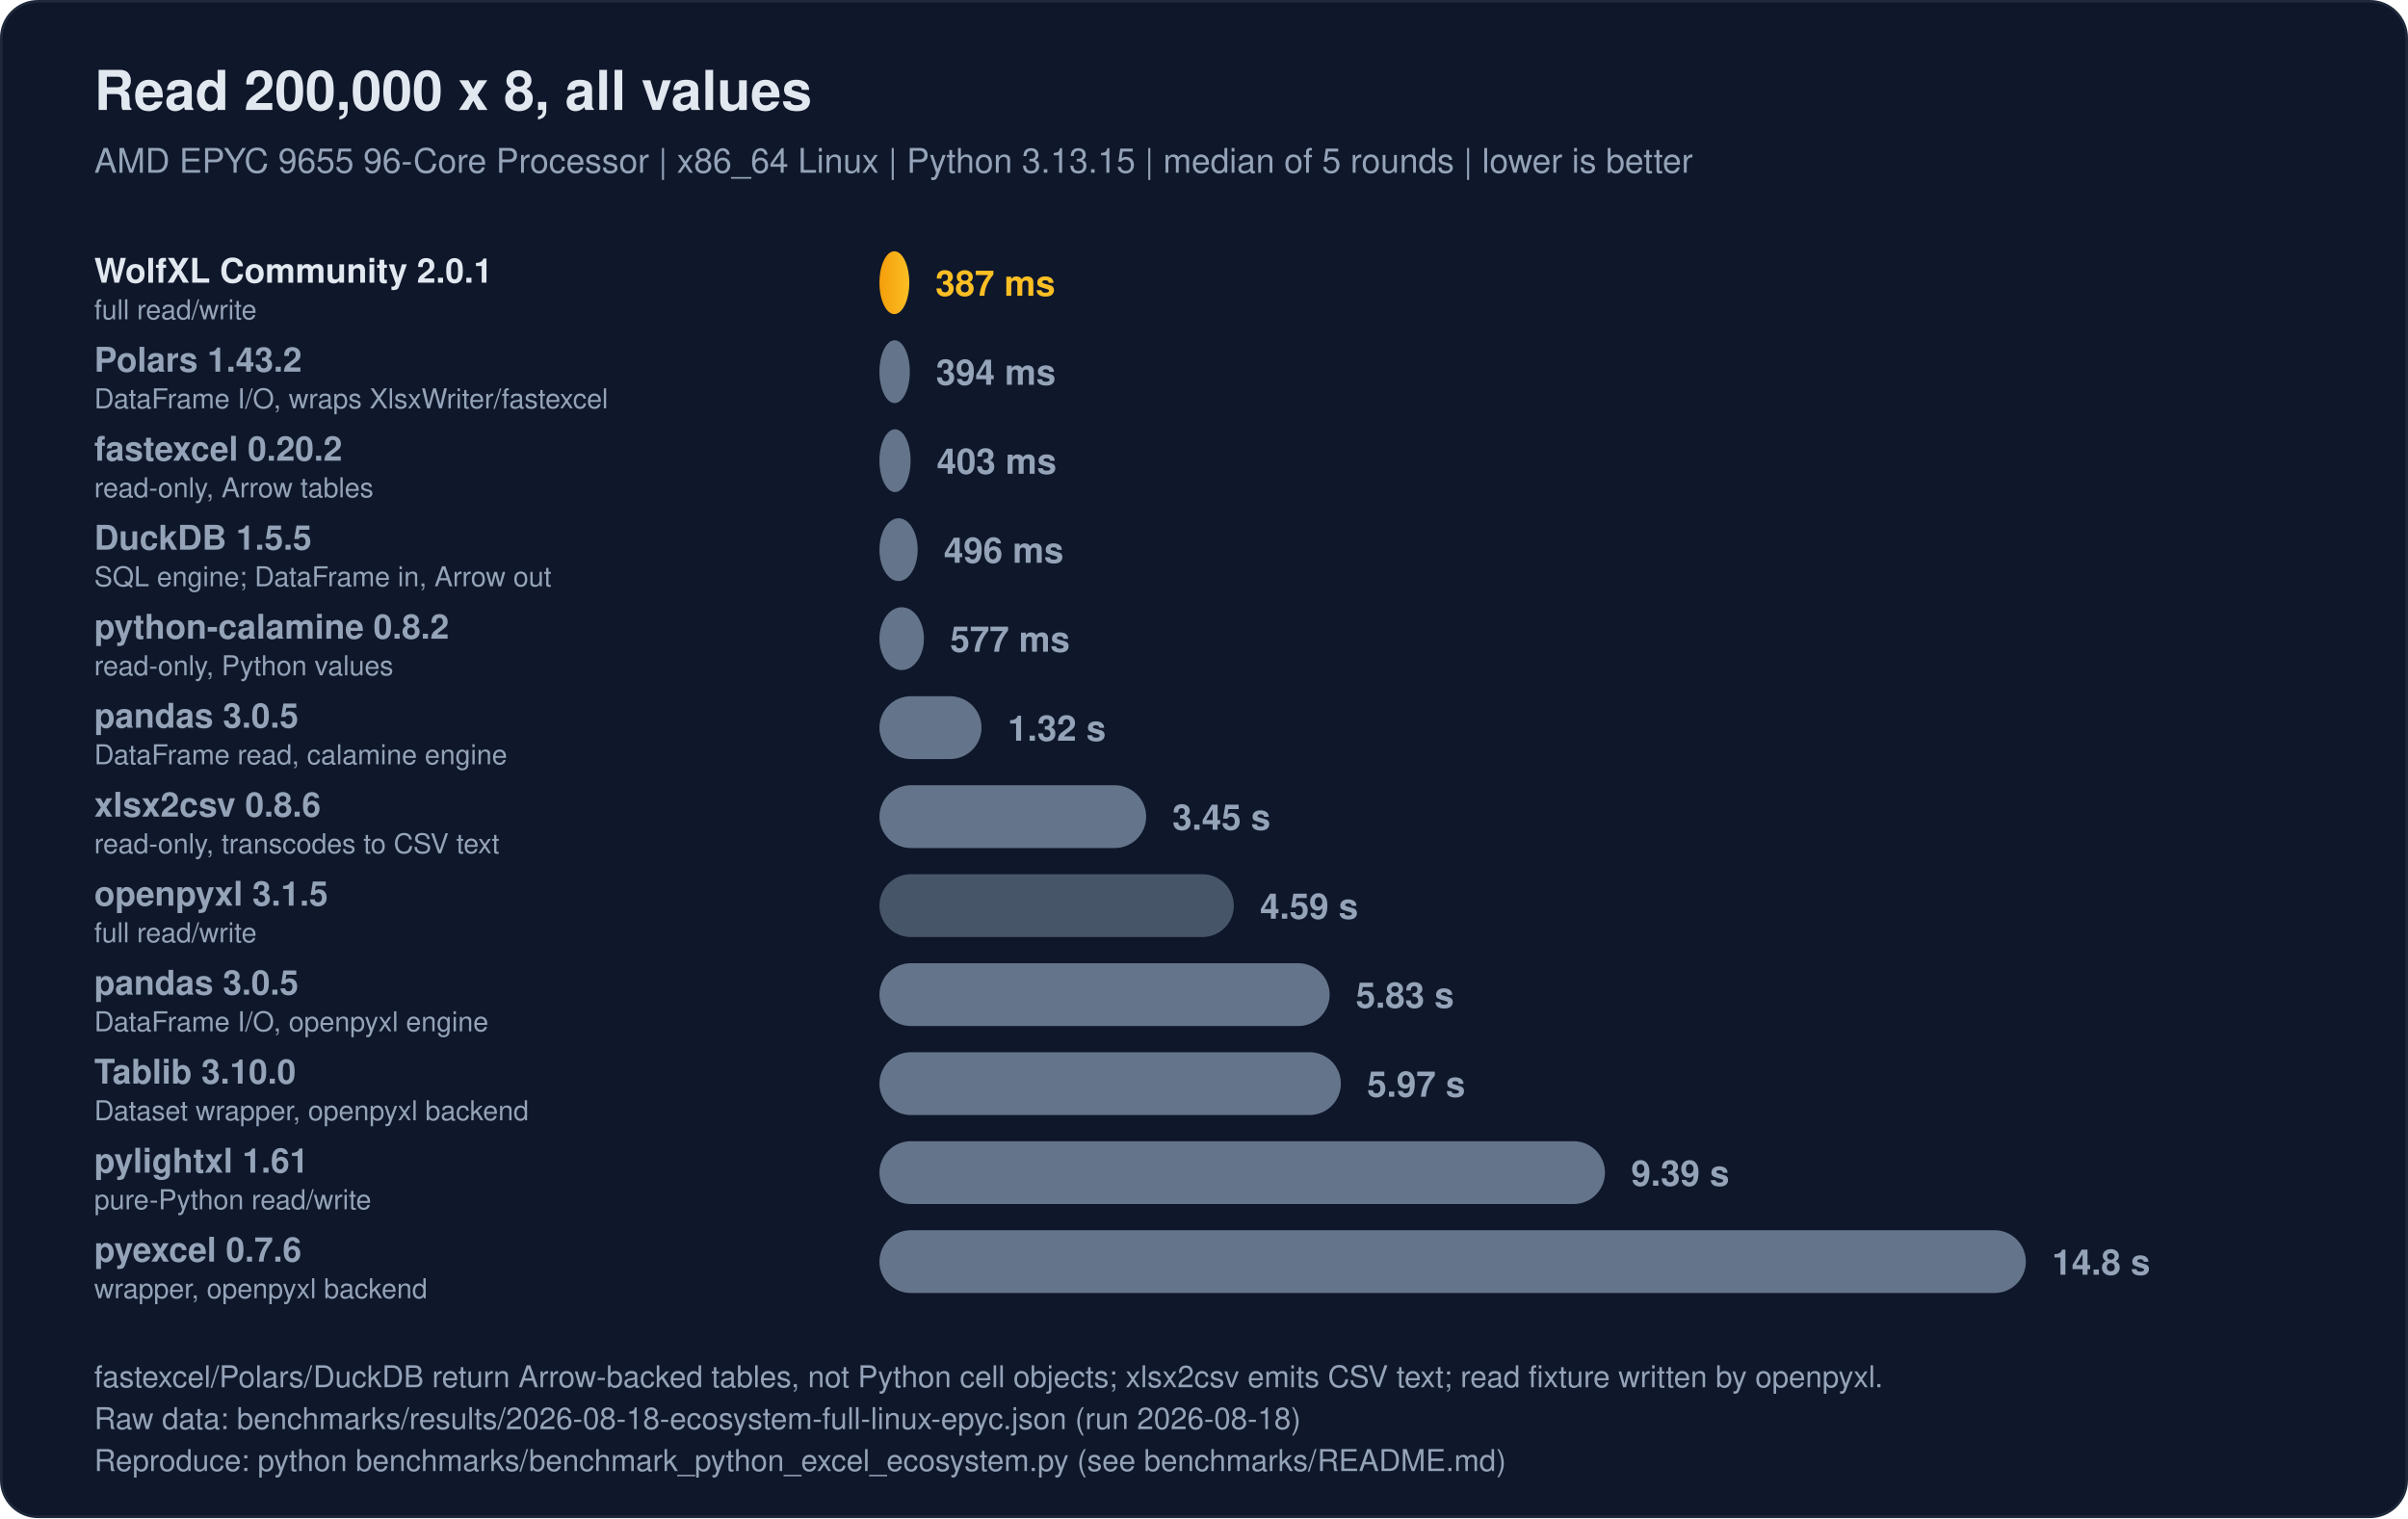
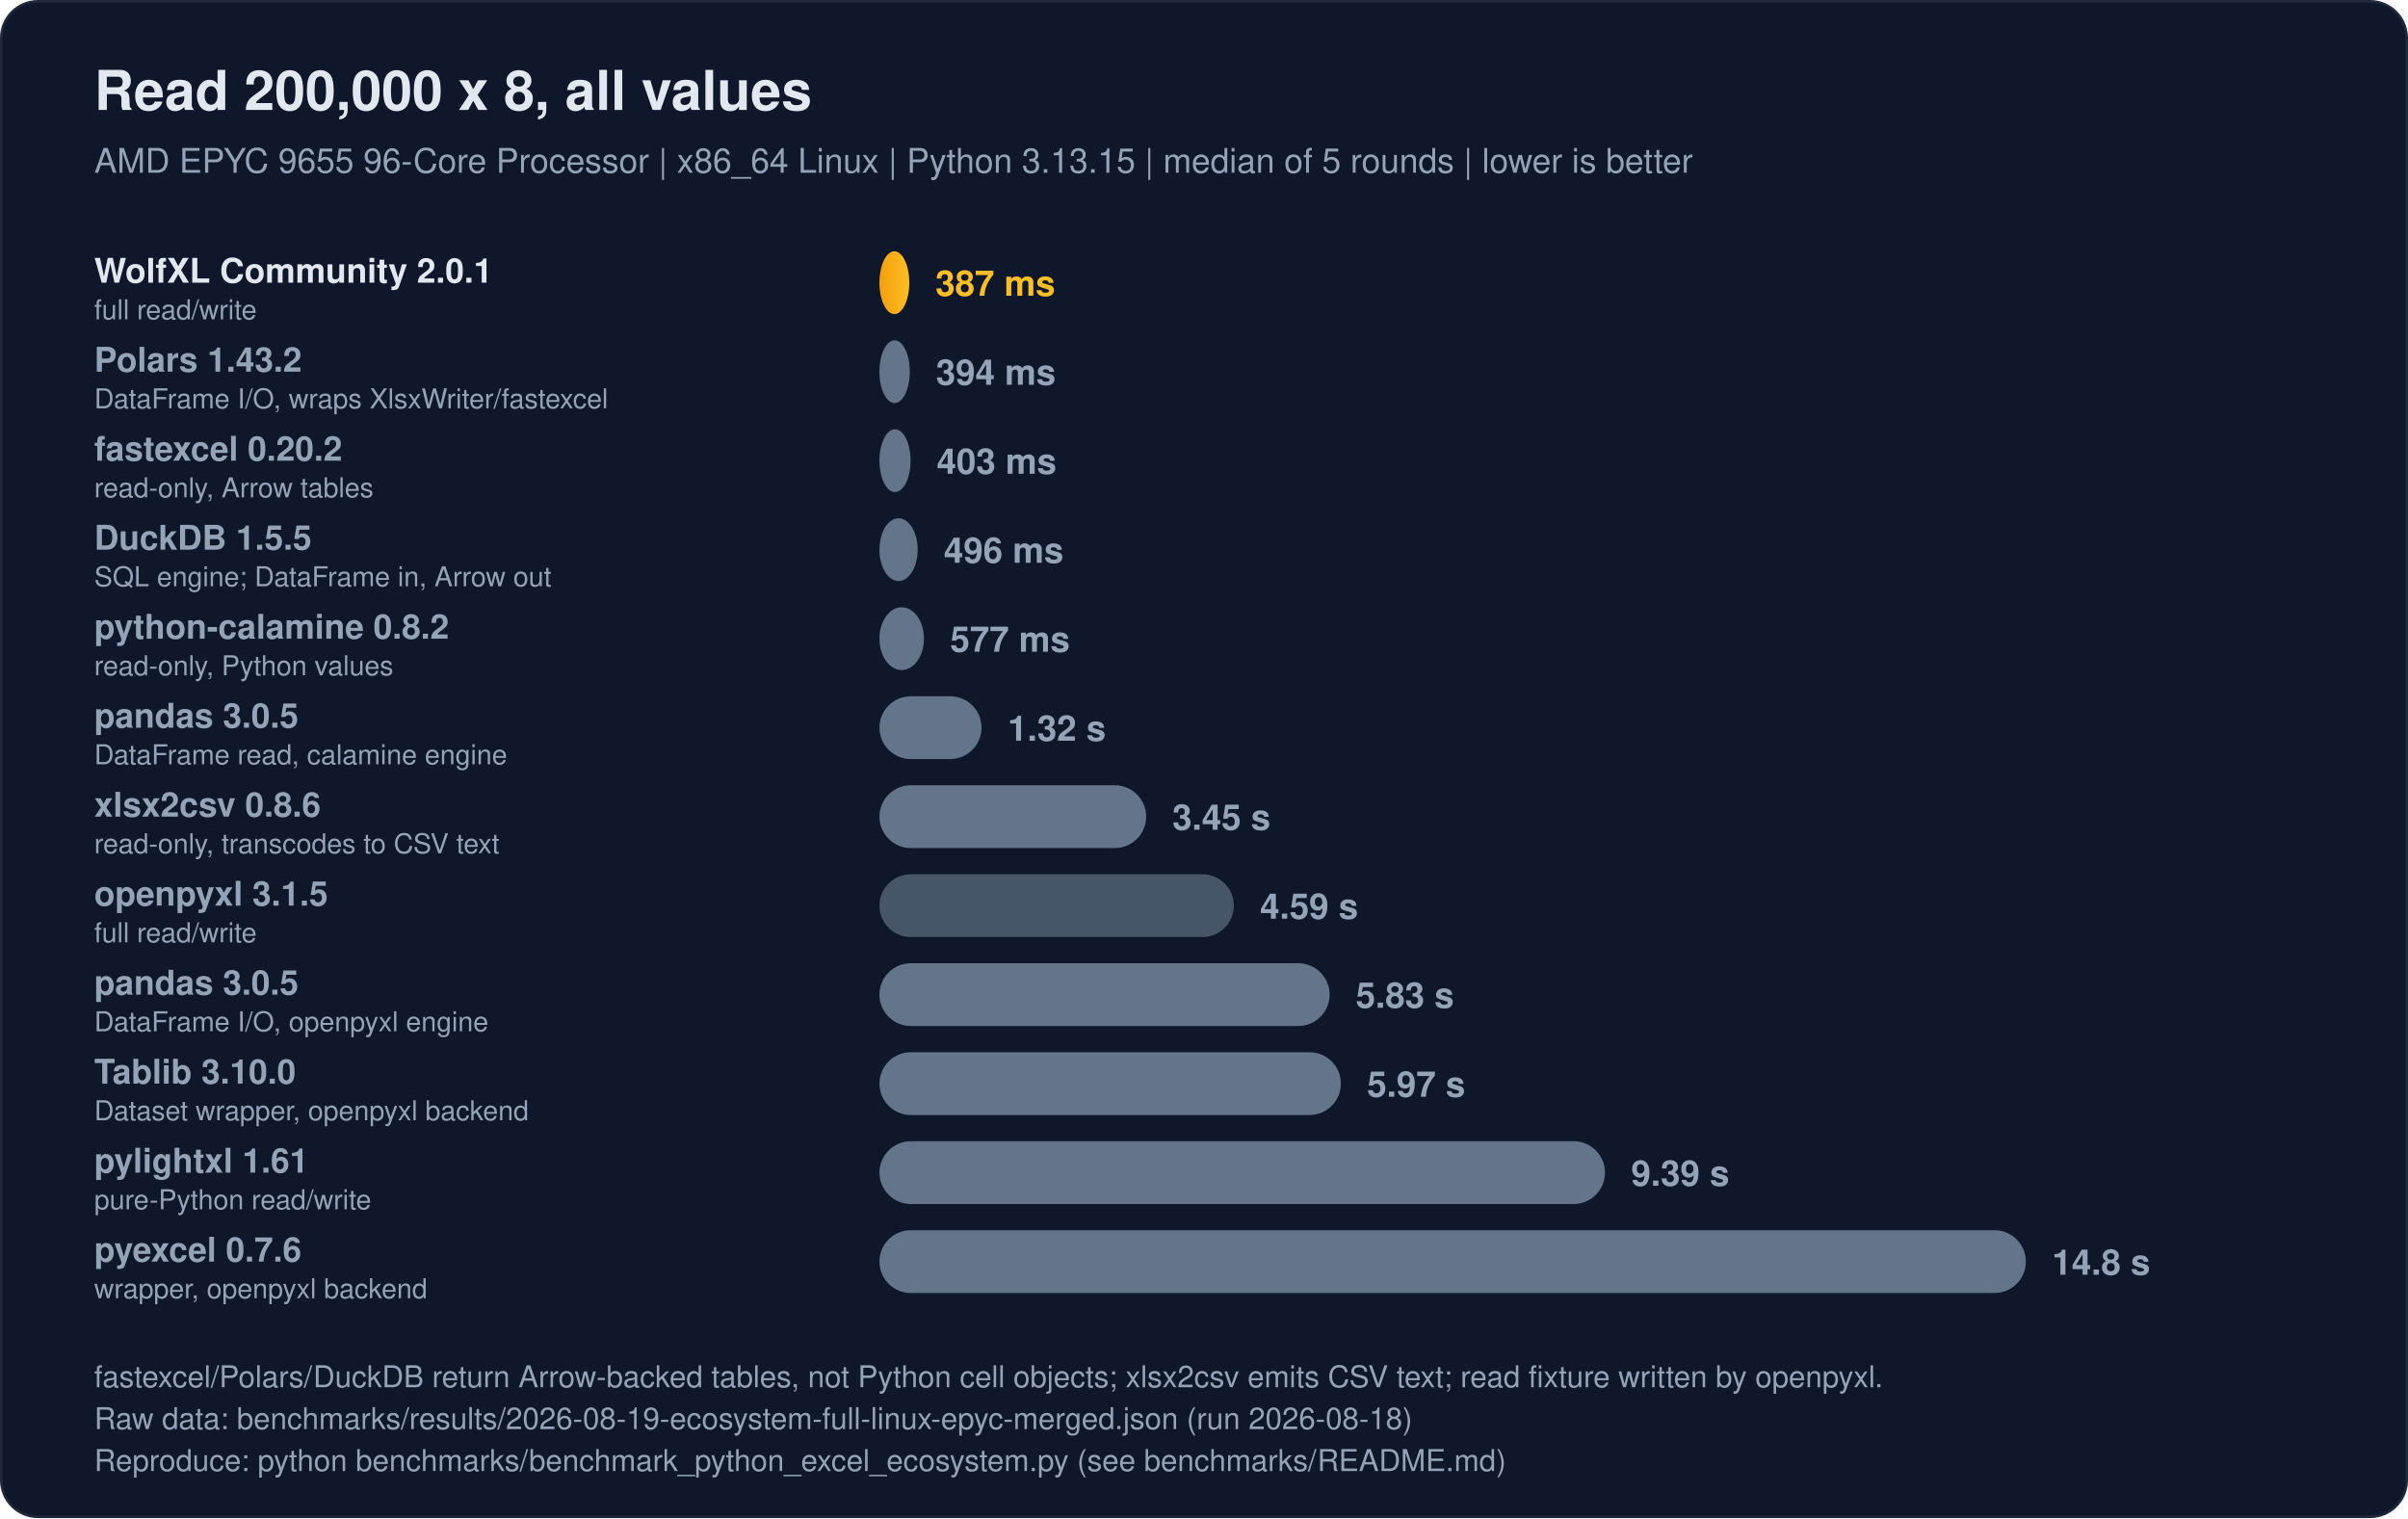
<svg xmlns="http://www.w3.org/2000/svg" width="920" height="580" viewBox="0 0 920 580" role="img" aria-label="Read 200,000 x 8, all values">
  <defs>
    <linearGradient id="wolfxl" x1="0" y1="0" x2="1" y2="0">
      <stop offset="0" stop-color="#f59e0b" />
      <stop offset="1" stop-color="#fbbf24" />
    </linearGradient>
  </defs>
  <rect x="0.5" y="0.5" width="919" height="579" rx="14" fill="#0f172a" stroke="#1e293b" />
  <text x="36" y="42" font-family="-apple-system,'Segoe UI',Helvetica,Arial,sans-serif" font-size="21" font-weight="700" fill="#e2e8f0">Read 200,000 x 8, all values</text>
  <text x="36" y="66" font-family="-apple-system,'Segoe UI',Helvetica,Arial,sans-serif" font-size="13" fill="#94a3b8">AMD EPYC 9655 96-Core Processor | x86_64 Linux | Python 3.13.15 | median of 5 rounds | lower is better</text>
  <text x="36" y="108" font-family="-apple-system,'Segoe UI',Helvetica,Arial,sans-serif" font-size="13" font-weight="700" fill="#e2e8f0">WolfXL Community 2.0.1</text>
  <text x="36" y="122" font-family="-apple-system,'Segoe UI',Helvetica,Arial,sans-serif" font-size="10.5" fill="#94a3b8">full read/write</text>
  <rect x="336" y="96" width="11.4" height="24" rx="12.0" fill="url(#wolfxl)" />
  <text x="357.4" y="113" font-family="-apple-system,'Segoe UI',Helvetica,Arial,sans-serif" font-size="13.5" font-weight="700" fill="#fbbf24">387 ms</text>
  <text x="36" y="142" font-family="-apple-system,'Segoe UI',Helvetica,Arial,sans-serif" font-size="13" font-weight="600" fill="#94a3b8">Polars 1.43.2</text>
  <text x="36" y="156" font-family="-apple-system,'Segoe UI',Helvetica,Arial,sans-serif" font-size="10.5" fill="#94a3b8">DataFrame I/O, wraps XlsxWriter/fastexcel</text>
  <rect x="336" y="130" width="11.6" height="24" rx="12.0" fill="#64748b" />
  <text x="357.6" y="147" font-family="-apple-system,'Segoe UI',Helvetica,Arial,sans-serif" font-size="13.5" font-weight="700" fill="#94a3b8">394 ms</text>
  <text x="36" y="176" font-family="-apple-system,'Segoe UI',Helvetica,Arial,sans-serif" font-size="13" font-weight="600" fill="#94a3b8">fastexcel 0.20.2</text>
  <text x="36" y="190" font-family="-apple-system,'Segoe UI',Helvetica,Arial,sans-serif" font-size="10.5" fill="#94a3b8">read-only, Arrow tables</text>
  <rect x="336" y="164" width="11.9" height="24" rx="12.0" fill="#64748b" />
  <text x="357.9" y="181" font-family="-apple-system,'Segoe UI',Helvetica,Arial,sans-serif" font-size="13.5" font-weight="700" fill="#94a3b8">403 ms</text>
  <text x="36" y="210" font-family="-apple-system,'Segoe UI',Helvetica,Arial,sans-serif" font-size="13" font-weight="600" fill="#94a3b8">DuckDB 1.5.5</text>
  <text x="36" y="224" font-family="-apple-system,'Segoe UI',Helvetica,Arial,sans-serif" font-size="10.5" fill="#94a3b8">SQL engine; DataFrame in, Arrow out</text>
  <rect x="336" y="198" width="14.6" height="24" rx="12.0" fill="#64748b" />
  <text x="360.6" y="215" font-family="-apple-system,'Segoe UI',Helvetica,Arial,sans-serif" font-size="13.5" font-weight="700" fill="#94a3b8">496 ms</text>
  <text x="36" y="244" font-family="-apple-system,'Segoe UI',Helvetica,Arial,sans-serif" font-size="13" font-weight="600" fill="#94a3b8">python-calamine 0.8.2</text>
  <text x="36" y="258" font-family="-apple-system,'Segoe UI',Helvetica,Arial,sans-serif" font-size="10.5" fill="#94a3b8">read-only, Python values</text>
  <rect x="336" y="232" width="17.0" height="24" rx="12.0" fill="#64748b" />
  <text x="363.0" y="249" font-family="-apple-system,'Segoe UI',Helvetica,Arial,sans-serif" font-size="13.5" font-weight="700" fill="#94a3b8">577 ms</text>
  <text x="36" y="278" font-family="-apple-system,'Segoe UI',Helvetica,Arial,sans-serif" font-size="13" font-weight="600" fill="#94a3b8">pandas 3.0.5</text>
  <text x="36" y="292" font-family="-apple-system,'Segoe UI',Helvetica,Arial,sans-serif" font-size="10.5" fill="#94a3b8">DataFrame read, calamine engine</text>
  <rect x="336" y="266" width="39.0" height="24" rx="12.0" fill="#64748b" />
  <text x="385.0" y="283" font-family="-apple-system,'Segoe UI',Helvetica,Arial,sans-serif" font-size="13.5" font-weight="700" fill="#94a3b8">1.32 s</text>
  <text x="36" y="312" font-family="-apple-system,'Segoe UI',Helvetica,Arial,sans-serif" font-size="13" font-weight="600" fill="#94a3b8">xlsx2csv 0.8.6</text>
  <text x="36" y="326" font-family="-apple-system,'Segoe UI',Helvetica,Arial,sans-serif" font-size="10.5" fill="#94a3b8">read-only, transcodes to CSV text</text>
  <rect x="336" y="300" width="101.9" height="24" rx="12.0" fill="#64748b" />
  <text x="447.9" y="317" font-family="-apple-system,'Segoe UI',Helvetica,Arial,sans-serif" font-size="13.5" font-weight="700" fill="#94a3b8">3.45 s</text>
  <text x="36" y="346" font-family="-apple-system,'Segoe UI',Helvetica,Arial,sans-serif" font-size="13" font-weight="600" fill="#94a3b8">openpyxl 3.1.5</text>
  <text x="36" y="360" font-family="-apple-system,'Segoe UI',Helvetica,Arial,sans-serif" font-size="10.5" fill="#94a3b8">full read/write</text>
  <rect x="336" y="334" width="135.4" height="24" rx="12.0" fill="#475569" />
  <text x="481.4" y="351" font-family="-apple-system,'Segoe UI',Helvetica,Arial,sans-serif" font-size="13.5" font-weight="700" fill="#94a3b8">4.59 s</text>
  <text x="36" y="380" font-family="-apple-system,'Segoe UI',Helvetica,Arial,sans-serif" font-size="13" font-weight="600" fill="#94a3b8">pandas 3.0.5</text>
  <text x="36" y="394" font-family="-apple-system,'Segoe UI',Helvetica,Arial,sans-serif" font-size="10.5" fill="#94a3b8">DataFrame I/O, openpyxl engine</text>
  <rect x="336" y="368" width="172.0" height="24" rx="12.0" fill="#64748b" />
  <text x="518.0" y="385" font-family="-apple-system,'Segoe UI',Helvetica,Arial,sans-serif" font-size="13.5" font-weight="700" fill="#94a3b8">5.83 s</text>
  <text x="36" y="414" font-family="-apple-system,'Segoe UI',Helvetica,Arial,sans-serif" font-size="13" font-weight="600" fill="#94a3b8">Tablib 3.10.0</text>
  <text x="36" y="428" font-family="-apple-system,'Segoe UI',Helvetica,Arial,sans-serif" font-size="10.5" fill="#94a3b8">Dataset wrapper, openpyxl backend</text>
  <rect x="336" y="402" width="176.3" height="24" rx="12.0" fill="#64748b" />
  <text x="522.3" y="419" font-family="-apple-system,'Segoe UI',Helvetica,Arial,sans-serif" font-size="13.5" font-weight="700" fill="#94a3b8">5.97 s</text>
  <text x="36" y="448" font-family="-apple-system,'Segoe UI',Helvetica,Arial,sans-serif" font-size="13" font-weight="600" fill="#94a3b8">pylightxl 1.61</text>
  <text x="36" y="462" font-family="-apple-system,'Segoe UI',Helvetica,Arial,sans-serif" font-size="10.5" fill="#94a3b8">pure-Python read/write</text>
  <rect x="336" y="436" width="277.2" height="24" rx="12.0" fill="#64748b" />
  <text x="623.2" y="453" font-family="-apple-system,'Segoe UI',Helvetica,Arial,sans-serif" font-size="13.5" font-weight="700" fill="#94a3b8">9.39 s</text>
  <text x="36" y="482" font-family="-apple-system,'Segoe UI',Helvetica,Arial,sans-serif" font-size="13" font-weight="600" fill="#94a3b8">pyexcel 0.7.6</text>
  <text x="36" y="496" font-family="-apple-system,'Segoe UI',Helvetica,Arial,sans-serif" font-size="10.5" fill="#94a3b8">wrapper, openpyxl backend</text>
  <rect x="336" y="470" width="438.0" height="24" rx="12.0" fill="#64748b" />
  <text x="784.0" y="487" font-family="-apple-system,'Segoe UI',Helvetica,Arial,sans-serif" font-size="13.5" font-weight="700" fill="#94a3b8">14.8 s</text>
  <text x="36" y="530" font-family="-apple-system,'Segoe UI',Helvetica,Arial,sans-serif" font-size="11.5" fill="#94a3b8">fastexcel/Polars/DuckDB return Arrow-backed tables, not Python cell objects; xlsx2csv emits CSV text; read fixture written by openpyxl.</text>
-   <text x="36" y="546" font-family="-apple-system,'Segoe UI',Helvetica,Arial,sans-serif" font-size="11.5" fill="#94a3b8">Raw data: benchmarks/results/2026-08-18-ecosystem-full-linux-epyc.json (run 2026-08-18)</text>
+   <text x="36" y="546" font-family="-apple-system,'Segoe UI',Helvetica,Arial,sans-serif" font-size="11.5" fill="#94a3b8">Raw data: benchmarks/results/2026-08-19-ecosystem-full-linux-epyc-merged.json (run 2026-08-18)</text>
  <text x="36" y="562" font-family="-apple-system,'Segoe UI',Helvetica,Arial,sans-serif" font-size="11.5" fill="#94a3b8">Reproduce: python benchmarks/benchmark_python_excel_ecosystem.py (see benchmarks/README.md)</text>
</svg>
